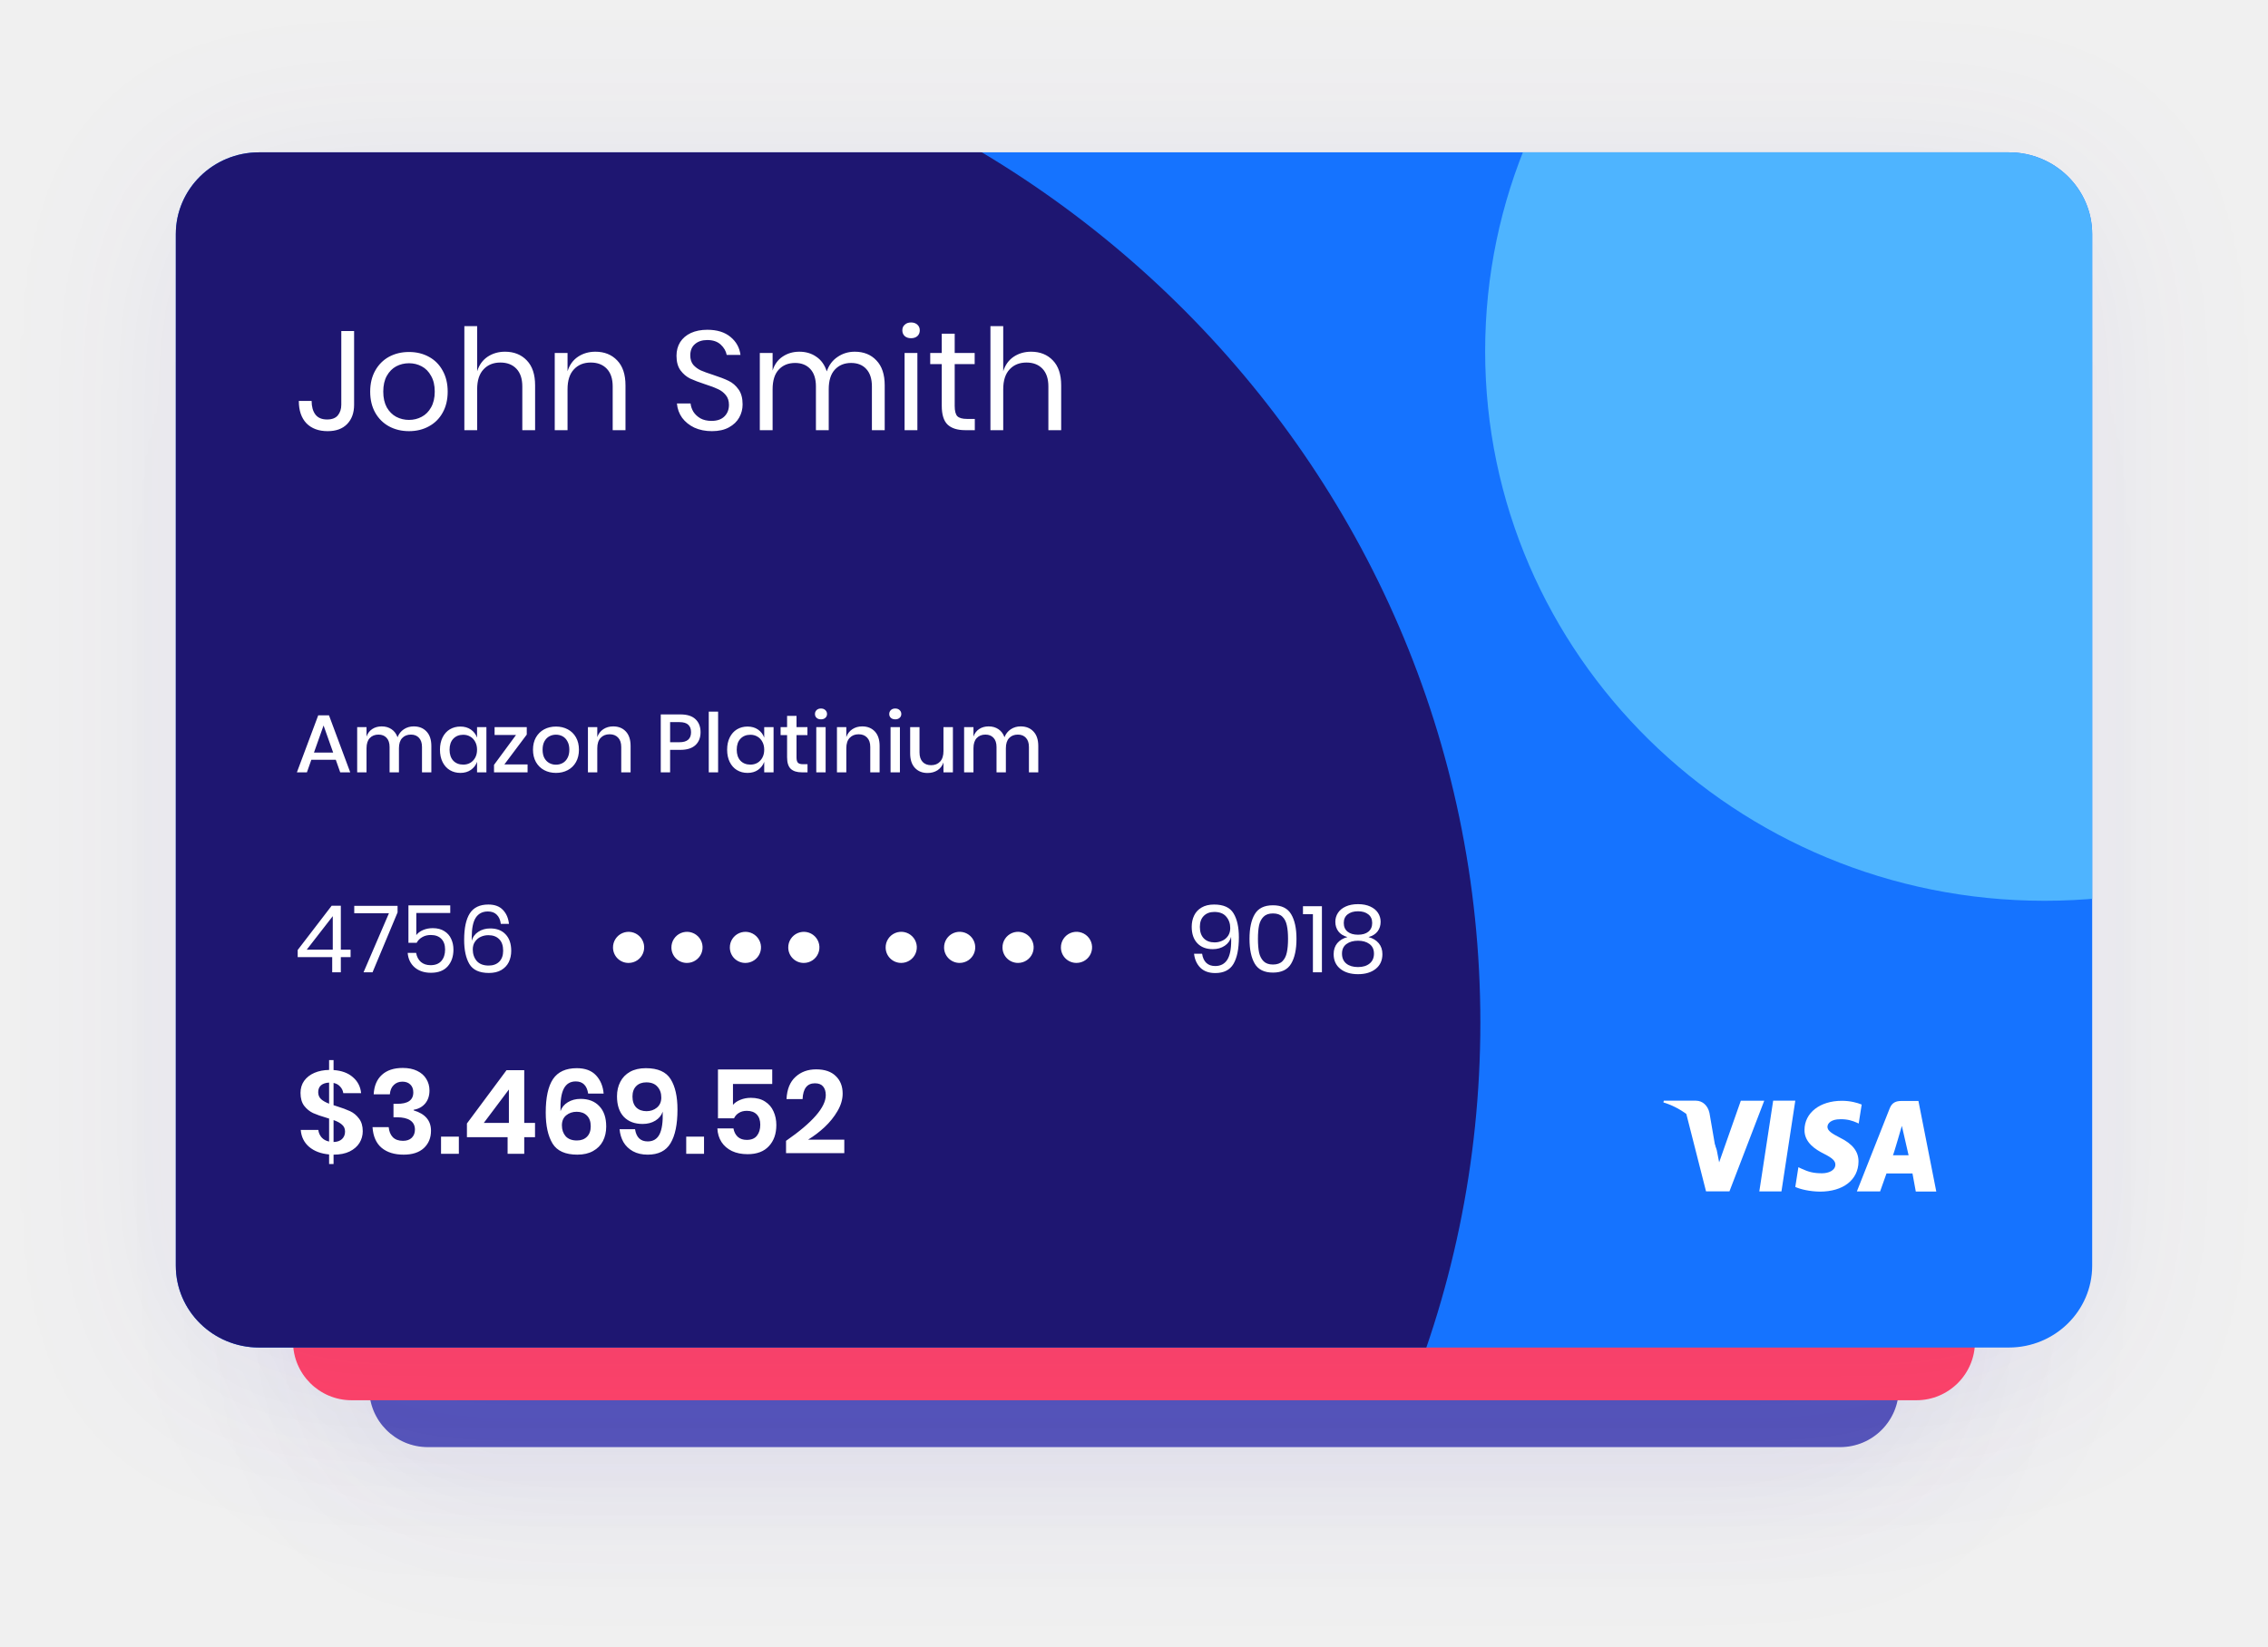
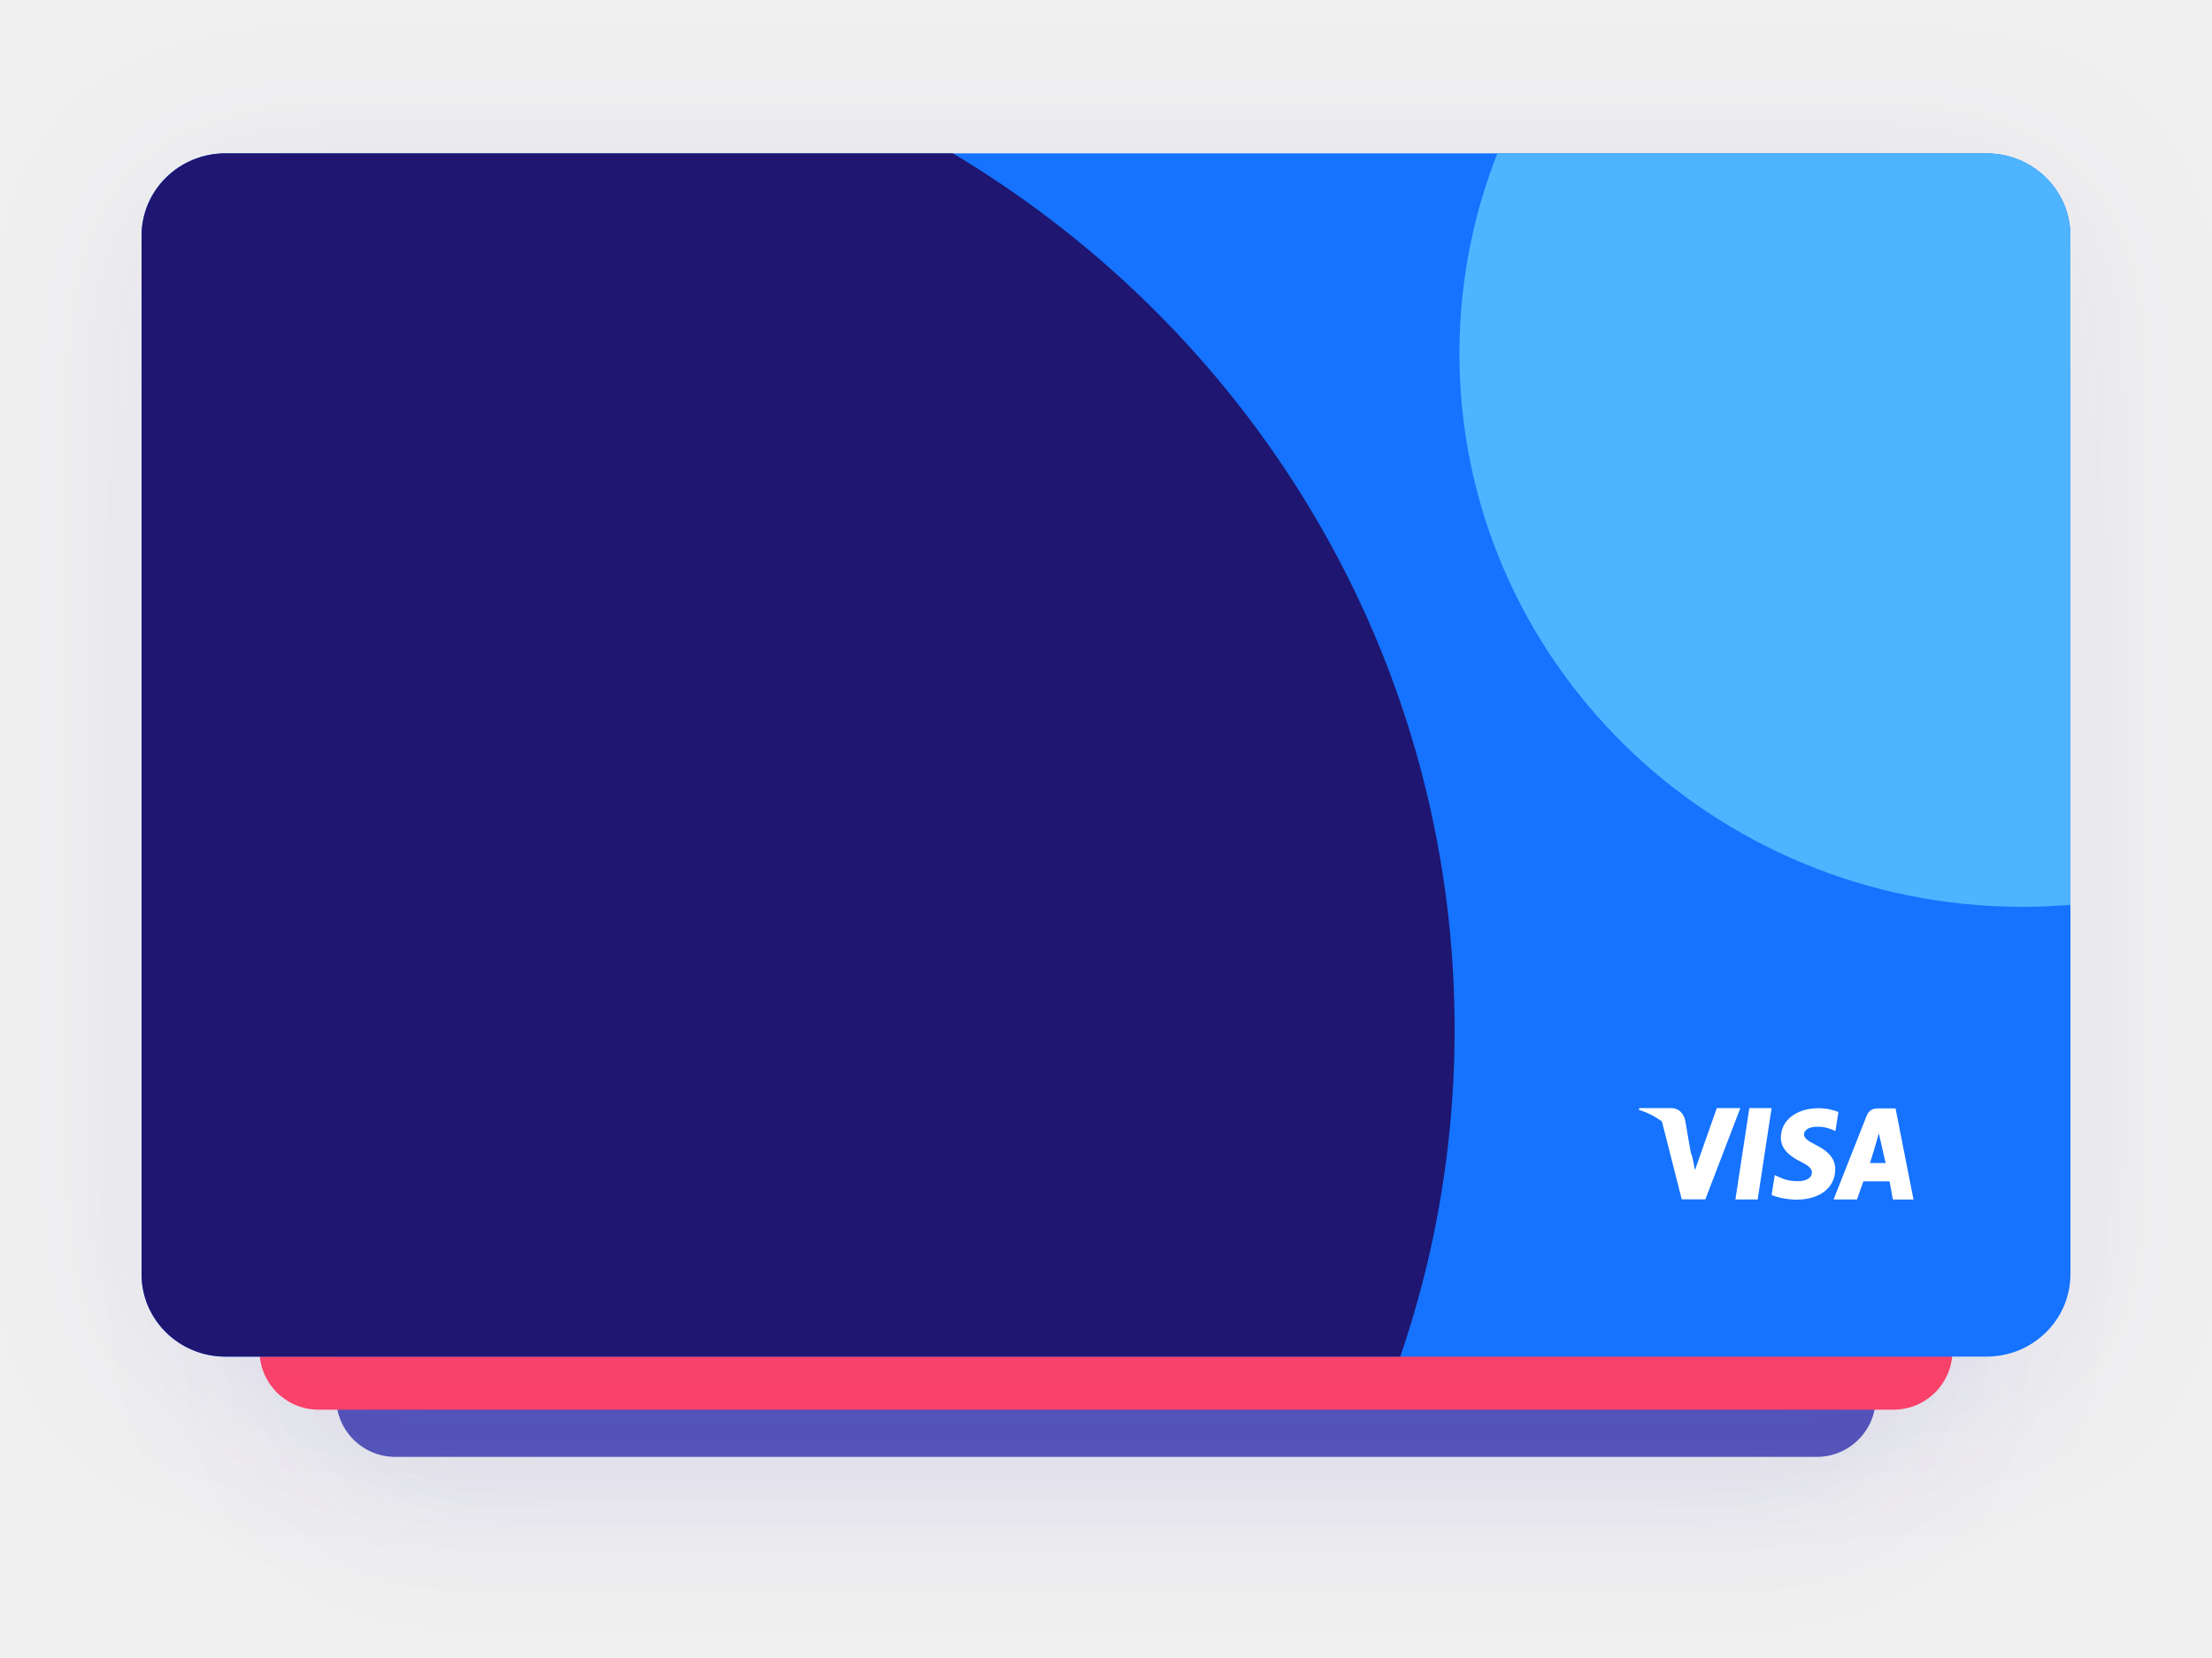
- <svg xmlns="http://www.w3.org/2000/svg" width="387" height="281" viewBox="0 0 387 281" fill="none">
-   <g filter="url(#filter0_d_386_2464)">
-     <rect x="63" y="83" width="261" height="164" rx="10" fill="#5655B9" />
+ <svg xmlns="http://www.w3.org/2000/svg" width="375" height="281" viewBox="0 0 375 281" fill="none">
+   <g filter="url(#filter0_d_386_2519)">
+     <rect x="57" y="83" width="261" height="164" rx="10" fill="#5655B9" />
  </g>
-   <g filter="url(#filter1_d_386_2464)">
-     <rect x="50" y="61" width="287" height="178" rx="10" fill="#FF4267" />
+   <g filter="url(#filter1_d_386_2519)">
+     <rect x="44" y="61" width="287" height="178" rx="10" fill="#FF4267" />
  </g>
-   <g filter="url(#filter2_d_386_2464)">
-     <path d="M342.783 26H44.217C36.365 26 30 32.256 30 39.973V216.027C30 223.744 36.365 230 44.217 230H342.783C350.635 230 357 223.744 357 216.027V39.973C357 32.256 350.635 26 342.783 26Z" fill="#1573FF" />
-     <mask id="mask0_386_2464" style="mask-type:alpha" maskUnits="userSpaceOnUse" x="30" y="26" width="327" height="204">
-       <path d="M342.783 26H44.217C36.365 26 30 32.256 30 39.973V216.027C30 223.744 36.365 230 44.217 230H342.783C350.635 230 357 223.744 357 216.027V39.973C357 32.256 350.635 26 342.783 26Z" fill="#DAEBFF" />
+   <g filter="url(#filter2_d_386_2519)">
+     <path d="M336.783 26H38.217C30.365 26 24 32.256 24 39.973V216.027C24 223.744 30.365 230 38.217 230H336.783C344.635 230 351 223.744 351 216.027V39.973C351 32.256 344.635 26 336.783 26Z" fill="#1573FF" />
+     <mask id="mask0_386_2519" style="mask-type:alpha" maskUnits="userSpaceOnUse" x="24" y="26" width="327" height="204">
+       <path d="M336.783 26H38.217C30.365 26 24 32.256 24 39.973V216.027C24 223.744 30.365 230 38.217 230H336.783C344.635 230 351 223.744 351 216.027V39.973C351 32.256 344.635 26 336.783 26Z" fill="#DAEBFF" />
    </mask>
-     <g mask="url(#mask0_386_2464)">
-       <path d="M75.899 348.172C173.489 348.172 252.601 270.422 252.601 174.513C252.601 78.603 173.489 0.853 75.899 0.853C-21.691 0.853 -100.803 78.603 -100.803 174.513C-100.803 270.422 -21.691 348.172 75.899 348.172Z" fill="#1E1671" />
-       <path d="M348.878 153.749C401.599 153.749 444.338 111.746 444.338 59.933C444.338 8.119 401.599 -33.883 348.878 -33.883C296.157 -33.883 253.418 8.119 253.418 59.933C253.418 111.746 296.157 153.749 348.878 153.749Z" fill="#4EB4FF" />
-       <path fill-rule="evenodd" clip-rule="evenodd" d="M293.346 198.394L297.046 187.87V187.871H301.041L295.104 203.345H291.108L287.72 190.029C290.114 191.321 292.259 193.924 292.943 196.319L293.346 198.394ZM302.564 187.87L300.201 203.36H303.977L306.339 187.87H302.564ZM313.954 194.18C312.635 193.493 311.826 193.03 311.826 192.327C311.842 191.689 312.51 191.035 314.001 191.035C315.228 191.002 316.13 191.306 316.814 191.608L317.157 191.769L317.67 188.528C316.924 188.225 315.742 187.89 314.281 187.89C310.552 187.89 307.926 189.933 307.91 192.855C307.879 195.011 309.79 196.207 311.22 196.925C312.68 197.661 313.178 198.138 313.178 198.793C313.162 199.797 311.996 200.26 310.909 200.26C309.403 200.26 308.594 200.022 307.366 199.462L306.868 199.223L306.34 202.592C307.227 203.007 308.859 203.373 310.552 203.391C314.515 203.391 317.094 201.379 317.126 198.266C317.139 196.557 316.132 195.249 313.954 194.18ZM324.43 187.918H327.352L330.397 203.373H326.901L326.335 200.287H321.901L320.81 203.36H316.846L322.456 189.164C322.846 188.19 323.53 187.918 324.43 187.918ZM323 197.183C323.081 197.175 324.521 192.167 324.521 192.167L325.672 197.183H323Z" fill="white" />
-       <path d="M291.697 189.979C291.426 188.73 290.564 187.888 289.393 187.87H283.897L283.841 188.173C288.128 189.428 291.726 193.291 292.893 196.924L291.697 189.979Z" fill="white" />
+     <g mask="url(#mask0_386_2519)">
+       <path d="M69.899 348.172C167.489 348.172 246.601 270.422 246.601 174.513C246.601 78.603 167.489 0.853 69.899 0.853C-27.691 0.853 -106.803 78.603 -106.803 174.513C-106.803 270.422 -27.691 348.172 69.899 348.172Z" fill="#1E1671" />
+       <path d="M342.878 153.749C395.599 153.749 438.338 111.746 438.338 59.932C438.338 8.119 395.599 -33.884 342.878 -33.884C290.157 -33.884 247.418 8.119 247.418 59.932C247.418 111.746 290.157 153.749 342.878 153.749Z" fill="#4EB4FF" />
+       <path fill-rule="evenodd" clip-rule="evenodd" d="M287.346 198.394L291.046 187.87V187.871H295.042L289.104 203.345H285.109L281.721 190.029C284.114 191.321 286.259 193.924 286.943 196.319L287.346 198.394ZM296.564 187.87L294.202 203.36H297.978L300.339 187.87H296.564ZM307.955 194.18C306.635 193.493 305.826 193.03 305.826 192.327C305.842 191.689 306.51 191.035 308.002 191.035C309.229 191.002 310.131 191.306 310.815 191.608L311.157 191.769L311.671 188.528C310.925 188.225 309.742 187.89 308.281 187.89C304.552 187.89 301.926 189.933 301.91 192.855C301.879 195.011 303.79 196.207 305.22 196.925C306.681 197.661 307.178 198.138 307.178 198.793C307.162 199.797 305.997 200.26 304.91 200.26C303.403 200.26 302.594 200.022 301.366 199.462L300.869 199.223L300.341 202.592C301.228 203.007 302.859 203.373 304.552 203.391C308.516 203.391 311.094 201.379 311.127 198.266C311.14 196.557 310.132 195.249 307.955 194.18ZM318.43 187.918H321.352L324.397 203.373H320.902L320.335 200.287H315.902L314.81 203.36H310.847L316.456 189.164C316.846 188.19 317.53 187.918 318.43 187.918ZM317.001 197.183C317.082 197.175 318.522 192.167 318.522 192.167L319.672 197.183H317.001Z" fill="white" />
+       <path d="M285.697 189.979C285.427 188.73 284.564 187.888 283.393 187.87H277.897L277.841 188.173C282.128 189.428 285.726 193.291 286.893 196.924L285.697 189.979Z" fill="white" />
    </g>
  </g>
-   <path d="M60.422 56.503V69.079C60.422 70.471 60.022 71.575 59.221 72.391C58.438 73.191 57.334 73.591 55.91 73.591C54.373 73.591 53.166 73.143 52.285 72.247C51.422 71.335 50.989 70.063 50.989 68.431H53.173C53.173 69.407 53.389 70.183 53.822 70.759C54.254 71.319 54.917 71.599 55.813 71.599C56.661 71.599 57.278 71.359 57.661 70.879C58.045 70.399 58.237 69.799 58.237 69.079V56.503H60.422ZM69.79 60.079C71.055 60.079 72.183 60.351 73.174 60.895C74.183 61.439 74.966 62.223 75.526 63.247C76.103 64.271 76.391 65.471 76.391 66.847C76.391 68.223 76.103 69.423 75.526 70.447C74.966 71.455 74.183 72.231 73.174 72.775C72.183 73.319 71.055 73.591 69.79 73.591C68.526 73.591 67.391 73.319 66.382 72.775C65.391 72.231 64.606 71.455 64.031 70.447C63.455 69.423 63.166 68.223 63.166 66.847C63.166 65.471 63.455 64.271 64.031 63.247C64.606 62.223 65.391 61.439 66.382 60.895C67.391 60.351 68.526 60.079 69.79 60.079ZM69.79 61.999C69.007 61.999 68.278 62.175 67.606 62.527C66.951 62.879 66.415 63.423 65.999 64.159C65.599 64.879 65.398 65.775 65.398 66.847C65.398 67.903 65.599 68.799 65.999 69.535C66.415 70.255 66.951 70.791 67.606 71.143C68.278 71.495 69.007 71.671 69.79 71.671C70.575 71.671 71.294 71.495 71.951 71.143C72.623 70.791 73.159 70.255 73.558 69.535C73.975 68.799 74.183 67.903 74.183 66.847C74.183 65.775 73.975 64.879 73.558 64.159C73.159 63.423 72.623 62.879 71.951 62.527C71.294 62.175 70.575 61.999 69.79 61.999ZM86.172 60.031C87.708 60.031 88.948 60.527 89.892 61.519C90.836 62.495 91.308 63.911 91.308 65.767V73.423H89.124V65.959C89.124 64.647 88.788 63.639 88.116 62.935C87.444 62.231 86.532 61.879 85.38 61.879C84.18 61.879 83.22 62.271 82.5 63.055C81.78 63.823 81.42 64.951 81.42 66.439V73.423H79.236V55.663H81.42V63.367C81.756 62.295 82.348 61.471 83.196 60.895C84.06 60.319 85.052 60.031 86.172 60.031ZM101.594 60.031C103.13 60.031 104.37 60.527 105.314 61.519C106.258 62.495 106.73 63.911 106.73 65.767V73.423H104.546V65.959C104.546 64.647 104.21 63.639 103.538 62.935C102.866 62.231 101.954 61.879 100.802 61.879C99.602 61.879 98.642 62.271 97.922 63.055C97.202 63.823 96.842 64.951 96.842 66.439V73.423H94.658V60.247H96.842V63.367C97.178 62.295 97.77 61.471 98.618 60.895C99.482 60.319 100.474 60.031 101.594 60.031ZM126.714 69.031C126.714 69.831 126.522 70.575 126.138 71.263C125.754 71.951 125.17 72.511 124.386 72.943C123.602 73.375 122.634 73.591 121.482 73.591C120.362 73.591 119.362 73.391 118.482 72.991C117.618 72.575 116.922 72.015 116.394 71.311C115.882 70.591 115.586 69.775 115.506 68.863H117.834C117.882 69.343 118.042 69.815 118.314 70.279C118.602 70.727 119.002 71.103 119.514 71.407C120.042 71.695 120.674 71.839 121.41 71.839C122.37 71.839 123.106 71.583 123.618 71.071C124.13 70.559 124.386 69.903 124.386 69.103C124.386 68.415 124.202 67.855 123.834 67.423C123.482 66.991 123.042 66.655 122.514 66.415C121.986 66.159 121.266 65.887 120.354 65.599C119.282 65.247 118.418 64.919 117.762 64.615C117.122 64.295 116.57 63.823 116.106 63.199C115.658 62.575 115.434 61.751 115.434 60.727C115.434 59.847 115.642 59.071 116.058 58.399C116.49 57.727 117.098 57.207 117.882 56.839C118.682 56.471 119.618 56.287 120.69 56.287C122.354 56.287 123.674 56.695 124.65 57.511C125.626 58.311 126.194 59.335 126.354 60.583H124.002C123.874 59.911 123.53 59.319 122.97 58.807C122.41 58.295 121.65 58.039 120.69 58.039C119.81 58.039 119.106 58.271 118.578 58.735C118.05 59.183 117.786 59.823 117.786 60.655C117.786 61.311 117.954 61.847 118.29 62.263C118.642 62.663 119.074 62.983 119.586 63.223C120.098 63.447 120.802 63.703 121.698 63.991C122.786 64.343 123.658 64.679 124.314 64.999C124.986 65.319 125.554 65.807 126.018 66.463C126.482 67.103 126.714 67.959 126.714 69.031ZM145.85 60.031C147.386 60.031 148.618 60.527 149.546 61.519C150.49 62.495 150.962 63.911 150.962 65.767V73.423H148.778V65.959C148.778 64.663 148.458 63.671 147.818 62.983C147.194 62.295 146.33 61.951 145.226 61.951C144.074 61.951 143.146 62.335 142.442 63.103C141.754 63.855 141.41 64.967 141.41 66.439V73.423H139.226V65.959C139.226 64.663 138.906 63.671 138.266 62.983C137.626 62.295 136.762 61.951 135.674 61.951C134.506 61.951 133.57 62.335 132.866 63.103C132.178 63.855 131.834 64.967 131.834 66.439V73.423H129.65V60.247H131.834V63.247C132.154 62.207 132.722 61.415 133.538 60.871C134.37 60.311 135.322 60.031 136.394 60.031C137.514 60.031 138.482 60.319 139.298 60.895C140.13 61.455 140.722 62.287 141.074 63.391C141.442 62.319 142.058 61.495 142.922 60.919C143.786 60.327 144.762 60.031 145.85 60.031ZM153.97 56.383C153.97 55.983 154.106 55.663 154.378 55.423C154.65 55.167 155.01 55.039 155.458 55.039C155.906 55.039 156.266 55.167 156.538 55.423C156.81 55.663 156.946 55.983 156.946 56.383C156.946 56.783 156.81 57.111 156.538 57.367C156.266 57.607 155.906 57.727 155.458 57.727C155.01 57.727 154.65 57.607 154.378 57.367C154.106 57.111 153.97 56.783 153.97 56.383ZM156.538 60.247V73.423H154.354V60.247H156.538ZM166.337 71.503V73.423H164.705C163.361 73.423 162.353 73.103 161.681 72.463C161.025 71.823 160.697 70.751 160.697 69.247V62.143H158.729V60.247H160.697V56.959H162.905V60.247H166.313V62.143H162.905V69.295C162.905 70.143 163.057 70.727 163.361 71.047C163.681 71.351 164.225 71.503 164.993 71.503H166.337ZM175.938 60.031C177.474 60.031 178.714 60.527 179.658 61.519C180.602 62.495 181.074 63.911 181.074 65.767V73.423H178.89V65.959C178.89 64.647 178.554 63.639 177.882 62.935C177.21 62.231 176.298 61.879 175.146 61.879C173.946 61.879 172.986 62.271 172.266 63.055C171.546 63.823 171.186 64.951 171.186 66.439V73.423H169.002V55.663H171.186V63.367C171.522 62.295 172.114 61.471 172.962 60.895C173.826 60.319 174.818 60.031 175.938 60.031Z" fill="white" />
-   <path d="M57.297 129.682H53.126L52.37 131.824H50.661L54.301 122.094H56.136L59.761 131.824H58.053L57.297 129.682ZM56.849 128.45L55.212 123.83L53.574 128.45H56.849ZM70.593 123.984C71.507 123.984 72.235 124.274 72.776 124.852C73.327 125.431 73.603 126.257 73.603 127.33V131.824H72.007V127.498C72.007 126.826 71.838 126.308 71.502 125.944C71.166 125.571 70.704 125.384 70.117 125.384C69.491 125.384 68.992 125.585 68.618 125.986C68.254 126.378 68.073 126.957 68.073 127.722V131.824H66.477V127.498C66.477 126.826 66.308 126.308 65.972 125.944C65.636 125.571 65.174 125.384 64.587 125.384C63.961 125.384 63.462 125.585 63.089 125.986C62.724 126.378 62.542 126.957 62.542 127.722V131.824H60.947V124.11H62.542V125.72C62.739 125.16 63.065 124.731 63.523 124.432C63.98 124.134 64.516 123.984 65.132 123.984C65.776 123.984 66.332 124.143 66.799 124.46C67.275 124.778 67.62 125.235 67.835 125.832C68.058 125.254 68.418 124.801 68.912 124.474C69.407 124.148 69.967 123.984 70.593 123.984ZM78.56 124.012C79.26 124.012 79.857 124.185 80.352 124.53C80.847 124.876 81.197 125.333 81.402 125.902V124.11H82.998V131.824H81.402V130.032C81.197 130.602 80.847 131.059 80.352 131.404C79.857 131.75 79.26 131.922 78.56 131.922C77.888 131.922 77.286 131.764 76.754 131.446C76.231 131.129 75.821 130.672 75.522 130.074C75.223 129.477 75.074 128.772 75.074 127.96C75.074 127.158 75.223 126.458 75.522 125.86C75.821 125.263 76.231 124.806 76.754 124.488C77.286 124.171 77.888 124.012 78.56 124.012ZM79.05 125.412C78.341 125.412 77.771 125.641 77.342 126.098C76.922 126.546 76.712 127.167 76.712 127.96C76.712 128.754 76.922 129.379 77.342 129.836C77.771 130.284 78.341 130.508 79.05 130.508C79.498 130.508 79.899 130.406 80.254 130.2C80.609 129.986 80.889 129.687 81.094 129.304C81.299 128.922 81.402 128.474 81.402 127.96C81.402 127.456 81.299 127.013 81.094 126.63C80.889 126.238 80.609 125.94 80.254 125.734C79.899 125.52 79.498 125.412 79.05 125.412ZM86.061 130.48H90.023V131.824H84.297V130.55L88.049 125.454H84.395V124.11H89.883V125.384L86.061 130.48ZM94.867 124.012C95.614 124.012 96.286 124.171 96.883 124.488C97.48 124.806 97.947 125.263 98.283 125.86C98.619 126.458 98.787 127.158 98.787 127.96C98.787 128.772 98.619 129.477 98.283 130.074C97.947 130.672 97.48 131.129 96.883 131.446C96.286 131.764 95.614 131.922 94.867 131.922C94.12 131.922 93.448 131.764 92.851 131.446C92.263 131.129 91.796 130.672 91.451 130.074C91.115 129.468 90.947 128.763 90.947 127.96C90.947 127.158 91.115 126.458 91.451 125.86C91.796 125.263 92.263 124.806 92.851 124.488C93.448 124.171 94.12 124.012 94.867 124.012ZM94.867 125.398C94.456 125.398 94.078 125.492 93.733 125.678C93.388 125.865 93.108 126.154 92.893 126.546C92.688 126.929 92.585 127.4 92.585 127.96C92.585 128.53 92.688 129.006 92.893 129.388C93.108 129.771 93.388 130.056 93.733 130.242C94.078 130.429 94.456 130.522 94.867 130.522C95.278 130.522 95.656 130.429 96.001 130.242C96.346 130.056 96.622 129.771 96.827 129.388C97.042 129.006 97.149 128.53 97.149 127.96C97.149 127.4 97.042 126.929 96.827 126.546C96.622 126.154 96.346 125.865 96.001 125.678C95.656 125.492 95.278 125.398 94.867 125.398ZM104.633 123.984C105.529 123.984 106.248 124.274 106.789 124.852C107.331 125.431 107.601 126.257 107.601 127.33V131.824H106.005V127.498C106.005 126.808 105.828 126.276 105.473 125.902C105.119 125.52 104.633 125.328 104.017 125.328C103.383 125.328 102.874 125.534 102.491 125.944C102.109 126.346 101.917 126.938 101.917 127.722V131.824H100.321V124.11H101.917V125.804C102.123 125.226 102.468 124.778 102.953 124.46C103.439 124.143 103.999 123.984 104.633 123.984ZM114.345 127.988V131.824H112.749V121.94H116.109C117.248 121.94 118.102 122.211 118.671 122.752C119.25 123.294 119.539 124.036 119.539 124.978C119.539 125.912 119.245 126.649 118.657 127.19C118.069 127.722 117.22 127.988 116.109 127.988H114.345ZM115.941 126.686C117.257 126.686 117.915 126.117 117.915 124.978C117.915 124.418 117.757 123.994 117.439 123.704C117.131 123.406 116.632 123.256 115.941 123.256H114.345V126.686H115.941ZM122.535 121.464V131.824H120.939V121.464H122.535ZM127.56 124.012C128.26 124.012 128.857 124.185 129.352 124.53C129.847 124.876 130.197 125.333 130.402 125.902V124.11H131.998V131.824H130.402V130.032C130.197 130.602 129.847 131.059 129.352 131.404C128.857 131.75 128.26 131.922 127.56 131.922C126.888 131.922 126.286 131.764 125.754 131.446C125.231 131.129 124.821 130.672 124.522 130.074C124.223 129.477 124.074 128.772 124.074 127.96C124.074 127.158 124.223 126.458 124.522 125.86C124.821 125.263 125.231 124.806 125.754 124.488C126.286 124.171 126.888 124.012 127.56 124.012ZM128.05 125.412C127.341 125.412 126.771 125.641 126.342 126.098C125.922 126.546 125.712 127.167 125.712 127.96C125.712 128.754 125.922 129.379 126.342 129.836C126.771 130.284 127.341 130.508 128.05 130.508C128.498 130.508 128.899 130.406 129.254 130.2C129.609 129.986 129.889 129.687 130.094 129.304C130.299 128.922 130.402 128.474 130.402 127.96C130.402 127.456 130.299 127.013 130.094 126.63C129.889 126.238 129.609 125.94 129.254 125.734C128.899 125.52 128.498 125.412 128.05 125.412ZM137.791 130.438V131.824H136.811C135.99 131.824 135.365 131.628 134.935 131.236C134.515 130.835 134.305 130.172 134.305 129.248V125.468H133.199V124.11H134.305V122.192H135.915V124.11H137.777V125.468H135.915V129.276C135.915 129.715 135.995 130.018 136.153 130.186C136.321 130.354 136.611 130.438 137.021 130.438H137.791ZM139.062 121.87C139.062 121.6 139.156 121.376 139.342 121.198C139.529 121.021 139.776 120.932 140.084 120.932C140.392 120.932 140.64 121.021 140.826 121.198C141.022 121.376 141.12 121.6 141.12 121.87C141.12 122.141 141.022 122.36 140.826 122.528C140.64 122.696 140.392 122.78 140.084 122.78C139.776 122.78 139.529 122.696 139.342 122.528C139.156 122.36 139.062 122.141 139.062 121.87ZM140.882 124.11V131.824H139.286V124.11H140.882ZM147.126 123.984C148.022 123.984 148.74 124.274 149.282 124.852C149.823 125.431 150.094 126.257 150.094 127.33V131.824H148.498V127.498C148.498 126.808 148.32 126.276 147.966 125.902C147.611 125.52 147.126 125.328 146.51 125.328C145.875 125.328 145.366 125.534 144.984 125.944C144.601 126.346 144.41 126.938 144.41 127.722V131.824H142.814V124.11H144.41V125.804C144.615 125.226 144.96 124.778 145.446 124.46C145.931 124.143 146.491 123.984 147.126 123.984ZM151.736 121.87C151.736 121.6 151.829 121.376 152.016 121.198C152.203 121.021 152.45 120.932 152.758 120.932C153.066 120.932 153.313 121.021 153.5 121.198C153.696 121.376 153.794 121.6 153.794 121.87C153.794 122.141 153.696 122.36 153.5 122.528C153.313 122.696 153.066 122.78 152.758 122.78C152.45 122.78 152.203 122.696 152.016 122.528C151.829 122.36 151.736 122.141 151.736 121.87ZM153.556 124.11V131.824H151.96V124.11H153.556ZM162.599 124.11V131.824H160.989V130.144C160.793 130.714 160.453 131.157 159.967 131.474C159.482 131.782 158.917 131.936 158.273 131.936C157.377 131.936 156.659 131.647 156.117 131.068C155.576 130.49 155.305 129.664 155.305 128.59V124.11H156.901V128.422C156.901 129.122 157.079 129.664 157.433 130.046C157.788 130.42 158.273 130.606 158.889 130.606C159.524 130.606 160.033 130.401 160.415 129.99C160.798 129.58 160.989 128.982 160.989 128.198V124.11H162.599ZM174.157 123.984C175.072 123.984 175.8 124.274 176.341 124.852C176.892 125.431 177.167 126.257 177.167 127.33V131.824H175.571V127.498C175.571 126.826 175.403 126.308 175.067 125.944C174.731 125.571 174.269 125.384 173.681 125.384C173.056 125.384 172.556 125.585 172.183 125.986C171.819 126.378 171.637 126.957 171.637 127.722V131.824H170.041V127.498C170.041 126.826 169.873 126.308 169.537 125.944C169.201 125.571 168.739 125.384 168.151 125.384C167.526 125.384 167.026 125.585 166.653 125.986C166.289 126.378 166.107 126.957 166.107 127.722V131.824H164.511V124.11H166.107V125.72C166.303 125.16 166.63 124.731 167.087 124.432C167.544 124.134 168.081 123.984 168.697 123.984C169.341 123.984 169.896 124.143 170.363 124.46C170.839 124.778 171.184 125.235 171.399 125.832C171.623 125.254 171.982 124.801 172.477 124.474C172.972 124.148 173.532 123.984 174.157 123.984Z" fill="white" />
-   <path d="M50.797 163.365V162.149L56.59 154.597H58.157V162.101H59.822V163.365H58.157V165.957H56.685V163.365H50.797ZM56.782 156.373L52.334 162.101H56.782V156.373ZM67.839 155.733L63.567 165.957H62.031L66.367 155.877H60.447V154.613H67.839V155.733ZM76.829 155.829H71.037V159.605C71.304 159.242 71.688 158.954 72.189 158.741C72.691 158.527 73.24 158.421 73.837 158.421C74.637 158.421 75.299 158.591 75.821 158.933C76.355 159.263 76.744 159.706 76.989 160.261C77.245 160.805 77.373 161.413 77.373 162.085C77.373 163.247 77.048 164.197 76.397 164.933C75.746 165.669 74.792 166.037 73.533 166.037C72.403 166.037 71.48 165.733 70.765 165.125C70.05 164.506 69.65 163.679 69.565 162.645H71.005C71.123 163.306 71.394 163.823 71.821 164.197C72.258 164.559 72.808 164.741 73.469 164.741C74.29 164.741 74.909 164.495 75.325 164.005C75.741 163.514 75.949 162.869 75.949 162.069C75.949 161.29 75.736 160.682 75.309 160.245C74.882 159.807 74.28 159.589 73.501 159.589C72.947 159.589 72.461 159.711 72.045 159.957C71.629 160.191 71.314 160.511 71.101 160.917H69.693V154.533H76.829V155.829ZM85.457 157.685C85.371 157.013 85.142 156.495 84.769 156.133C84.406 155.759 83.899 155.573 83.249 155.573C82.342 155.573 81.654 155.925 81.184 156.629C80.726 157.333 80.496 158.447 80.496 159.973L80.513 160.565C80.672 159.925 81.04 159.418 81.617 159.045C82.192 158.661 82.87 158.469 83.648 158.469C84.769 158.469 85.643 158.805 86.272 159.477C86.912 160.149 87.233 161.087 87.233 162.293C87.233 162.997 87.094 163.637 86.817 164.213C86.539 164.778 86.112 165.231 85.537 165.573C84.971 165.903 84.267 166.069 83.424 166.069C81.814 166.069 80.704 165.562 80.097 164.549C79.499 163.535 79.201 162.159 79.201 160.421C79.201 158.415 79.52 156.911 80.16 155.909C80.811 154.895 81.867 154.389 83.329 154.389C84.406 154.389 85.233 154.693 85.808 155.301C86.395 155.909 86.742 156.703 86.849 157.685H85.457ZM80.672 162.053C80.672 162.831 80.897 163.487 81.344 164.021C81.803 164.543 82.486 164.805 83.392 164.805C84.139 164.805 84.737 164.586 85.184 164.149C85.632 163.701 85.856 163.077 85.856 162.277C85.856 161.413 85.632 160.757 85.184 160.309C84.737 159.85 84.118 159.621 83.329 159.621C82.88 159.621 82.454 159.711 82.049 159.893C81.643 160.074 81.312 160.351 81.056 160.725C80.8 161.087 80.672 161.53 80.672 162.053Z" fill="white" />
-   <path d="M205.123 162.789C205.219 163.461 205.453 163.978 205.827 164.341C206.2 164.703 206.712 164.885 207.363 164.885C208.259 164.885 208.936 164.538 209.395 163.845C209.853 163.151 210.083 162.053 210.083 160.549C210.083 160.261 210.077 160.042 210.067 159.893C209.917 160.533 209.555 161.045 208.979 161.429C208.403 161.813 207.725 162.005 206.947 162.005C205.827 162.005 204.947 161.669 204.307 160.997C203.667 160.325 203.347 159.386 203.347 158.181C203.347 157.477 203.485 156.837 203.763 156.261C204.04 155.685 204.461 155.231 205.027 154.901C205.603 154.559 206.312 154.389 207.155 154.389C208.776 154.389 209.885 154.89 210.483 155.893C211.091 156.885 211.395 158.25 211.395 159.989C211.395 161.973 211.085 163.487 210.467 164.533C209.848 165.567 208.813 166.085 207.363 166.085C206.285 166.085 205.437 165.781 204.819 165.173C204.211 164.554 203.853 163.759 203.747 162.789H205.123ZM209.923 158.405C209.923 157.637 209.693 156.986 209.235 156.453C208.787 155.919 208.109 155.653 207.203 155.653C206.456 155.653 205.859 155.877 205.411 156.325C204.963 156.773 204.739 157.397 204.739 158.197C204.739 159.05 204.963 159.706 205.411 160.165C205.859 160.623 206.472 160.853 207.251 160.853C207.699 160.853 208.125 160.762 208.531 160.581C208.947 160.399 209.283 160.122 209.539 159.749C209.795 159.375 209.923 158.927 209.923 158.405ZM213.209 160.245C213.209 162.058 213.508 163.471 214.105 164.485C214.702 165.498 215.737 166.005 217.209 166.005C218.681 166.005 219.716 165.498 220.313 164.485C220.921 163.471 221.225 162.058 221.225 160.245C221.225 158.453 220.921 157.05 220.313 156.037C219.716 155.023 218.681 154.517 217.209 154.517C215.737 154.517 214.702 155.023 214.105 156.037C213.508 157.039 213.209 158.442 213.209 160.245ZM219.785 160.245C219.785 161.173 219.716 161.951 219.577 162.581C219.449 163.199 219.198 163.695 218.825 164.069C218.452 164.442 217.913 164.629 217.209 164.629C216.516 164.629 215.982 164.442 215.609 164.069C215.236 163.695 214.98 163.199 214.841 162.581C214.713 161.951 214.649 161.173 214.649 160.245C214.649 159.327 214.713 158.559 214.841 157.941C214.98 157.322 215.236 156.831 215.609 156.469C215.982 156.095 216.516 155.909 217.209 155.909C217.913 155.909 218.452 156.095 218.825 156.469C219.198 156.831 219.449 157.322 219.577 157.941C219.716 158.559 219.785 159.327 219.785 160.245ZM222.333 156.037V154.677H225.565V165.957H224.029V156.037H222.333ZM227.855 157.333C227.855 156.778 228.004 156.271 228.303 155.813C228.602 155.354 229.044 154.991 229.631 154.725C230.218 154.458 230.916 154.325 231.727 154.325C232.538 154.325 233.231 154.458 233.807 154.725C234.394 154.991 234.836 155.354 235.135 155.813C235.434 156.271 235.583 156.778 235.583 157.333C235.583 157.962 235.412 158.506 235.071 158.965C234.73 159.423 234.212 159.749 233.519 159.941C234.266 160.143 234.847 160.495 235.263 160.997C235.679 161.498 235.887 162.117 235.887 162.853C235.887 163.919 235.508 164.757 234.751 165.365C233.994 165.973 232.986 166.277 231.727 166.277C230.468 166.277 229.46 165.973 228.703 165.365C227.946 164.757 227.567 163.919 227.567 162.853C227.567 162.117 227.77 161.498 228.175 160.997C228.591 160.495 229.172 160.143 229.919 159.941C229.226 159.749 228.708 159.423 228.367 158.965C228.026 158.506 227.855 157.962 227.855 157.333ZM229.295 157.541C229.295 158.181 229.514 158.677 229.951 159.029C230.388 159.37 230.98 159.541 231.727 159.541C232.474 159.541 233.06 159.37 233.487 159.029C233.924 158.677 234.143 158.181 234.143 157.541C234.143 156.901 233.924 156.41 233.487 156.069C233.05 155.717 232.463 155.541 231.727 155.541C230.991 155.541 230.399 155.717 229.951 156.069C229.514 156.41 229.295 156.901 229.295 157.541ZM228.991 162.773C228.991 163.498 229.236 164.063 229.727 164.469C230.218 164.863 230.884 165.061 231.727 165.061C232.559 165.061 233.22 164.858 233.711 164.453C234.202 164.047 234.447 163.487 234.447 162.773C234.447 162.047 234.191 161.498 233.679 161.125C233.167 160.751 232.516 160.565 231.727 160.565C230.927 160.565 230.271 160.751 229.759 161.125C229.247 161.498 228.991 162.047 228.991 162.773Z" fill="white" />
-   <path d="M134.504 161.744C134.496 161.217 134.644 160.7 134.932 160.258C135.219 159.816 135.631 159.469 136.116 159.262C136.602 159.054 137.138 158.996 137.656 159.093C138.175 159.191 138.653 159.441 139.029 159.81C139.405 160.18 139.662 160.653 139.768 161.169C139.874 161.685 139.824 162.221 139.624 162.709C139.424 163.196 139.083 163.614 138.645 163.907C138.206 164.201 137.69 164.357 137.163 164.357C136.463 164.363 135.79 164.091 135.291 163.6C134.793 163.11 134.509 162.442 134.504 161.744ZM124.537 161.744C124.529 161.217 124.678 160.7 124.965 160.258C125.252 159.816 125.665 159.469 126.15 159.262C126.635 159.054 127.171 158.996 127.69 159.093C128.208 159.191 128.686 159.441 129.062 159.81C129.438 160.18 129.696 160.653 129.802 161.169C129.908 161.685 129.857 162.221 129.657 162.709C129.457 163.196 129.117 163.614 128.678 163.907C128.24 164.201 127.724 164.357 127.196 164.357C126.85 164.36 126.506 164.295 126.185 164.165C125.864 164.035 125.571 163.843 125.324 163.601C125.078 163.358 124.881 163.069 124.746 162.75C124.611 162.432 124.54 162.09 124.537 161.744H124.537ZM114.567 161.744C114.558 161.217 114.707 160.7 114.994 160.258C115.282 159.816 115.694 159.469 116.179 159.262C116.664 159.054 117.2 158.996 117.719 159.093C118.238 159.191 118.715 159.441 119.091 159.81C119.468 160.18 119.725 160.653 119.831 161.169C119.937 161.685 119.887 162.221 119.687 162.709C119.487 163.196 119.146 163.614 118.707 163.907C118.269 164.201 117.753 164.357 117.226 164.357C116.526 164.363 115.853 164.091 115.354 163.6C114.855 163.11 114.572 162.442 114.567 161.744ZM104.6 161.744C104.592 161.217 104.741 160.7 105.028 160.258C105.315 159.816 105.728 159.469 106.213 159.262C106.698 159.054 107.234 158.996 107.753 159.093C108.271 159.191 108.749 159.441 109.125 159.81C109.501 160.18 109.759 160.653 109.865 161.169C109.97 161.685 109.92 162.221 109.72 162.709C109.52 163.196 109.179 163.614 108.741 163.907C108.303 164.201 107.787 164.357 107.259 164.357C106.913 164.36 106.569 164.295 106.248 164.165C105.927 164.035 105.634 163.843 105.387 163.601C105.14 163.358 104.944 163.069 104.809 162.75C104.673 162.432 104.603 162.09 104.6 161.744H104.6Z" fill="white" />
-   <path d="M181.03 161.74C181.022 161.213 181.171 160.696 181.458 160.254C181.745 159.812 182.158 159.465 182.643 159.258C183.128 159.051 183.664 158.992 184.182 159.09C184.701 159.188 185.179 159.437 185.555 159.807C185.931 160.176 186.188 160.649 186.294 161.166C186.4 161.682 186.35 162.218 186.15 162.705C185.95 163.193 185.609 163.61 185.171 163.904C184.733 164.197 184.217 164.354 183.689 164.354C182.989 164.359 182.316 164.087 181.817 163.597C181.319 163.107 181.035 162.439 181.03 161.74ZM171.06 161.74C171.051 161.213 171.2 160.696 171.487 160.254C171.775 159.812 172.187 159.465 172.672 159.258C173.157 159.051 173.693 158.992 174.212 159.09C174.731 159.188 175.208 159.437 175.584 159.807C175.961 160.176 176.218 160.649 176.324 161.166C176.43 161.682 176.38 162.218 176.18 162.705C175.98 163.193 175.639 163.61 175.2 163.904C174.762 164.197 174.246 164.354 173.719 164.354C173.019 164.359 172.346 164.087 171.847 163.597C171.348 163.107 171.065 162.439 171.06 161.74ZM161.093 161.74C161.085 161.213 161.234 160.696 161.521 160.254C161.808 159.812 162.22 159.465 162.706 159.258C163.191 159.051 163.727 158.992 164.245 159.09C164.764 159.188 165.242 159.437 165.618 159.807C165.994 160.176 166.251 160.649 166.357 161.166C166.463 161.682 166.413 162.218 166.213 162.705C166.013 163.193 165.672 163.61 165.234 163.904C164.795 164.197 164.28 164.354 163.752 164.354C163.052 164.359 162.379 164.087 161.88 163.597C161.382 163.107 161.098 162.439 161.093 161.74ZM151.122 161.74C151.114 161.213 151.263 160.696 151.55 160.254C151.837 159.812 152.25 159.465 152.735 159.258C153.22 159.051 153.756 158.992 154.275 159.09C154.793 159.188 155.271 159.437 155.647 159.807C156.023 160.176 156.281 160.649 156.387 161.166C156.493 161.682 156.442 162.218 156.242 162.705C156.042 163.193 155.701 163.61 155.263 163.904C154.825 164.197 154.309 164.354 153.781 164.354C153.082 164.359 152.408 164.087 151.91 163.597C151.411 163.107 151.128 162.439 151.122 161.74Z" fill="white" />
-   <path d="M57.417 188.801C58.364 189.095 59.138 189.381 59.737 189.661C60.337 189.941 60.844 190.361 61.258 190.921C61.684 191.468 61.898 192.188 61.898 193.081C61.898 193.801 61.711 194.468 61.337 195.081C60.964 195.681 60.404 196.168 59.657 196.541C58.911 196.901 58.004 197.081 56.938 197.081H56.917V198.681H56.157V197.041C54.771 196.921 53.638 196.495 52.758 195.761C51.891 195.015 51.411 194.048 51.318 192.861H54.318C54.371 193.341 54.557 193.768 54.877 194.141C55.197 194.501 55.624 194.735 56.157 194.841V190.921L55.758 190.801C54.797 190.521 54.017 190.248 53.417 189.981C52.831 189.701 52.324 189.288 51.898 188.741C51.484 188.181 51.278 187.448 51.278 186.541C51.278 185.755 51.484 185.068 51.898 184.481C52.324 183.895 52.904 183.441 53.638 183.121C54.384 182.801 55.224 182.635 56.157 182.621V180.941H56.917V182.641C58.304 182.735 59.404 183.141 60.218 183.861C61.044 184.568 61.511 185.475 61.617 186.581H58.578C58.511 186.141 58.331 185.768 58.038 185.461C57.758 185.141 57.384 184.935 56.917 184.841V188.641L57.417 188.801ZM54.297 186.421C54.297 186.901 54.458 187.295 54.778 187.601C55.097 187.895 55.557 188.155 56.157 188.381V184.781C55.571 184.808 55.111 184.961 54.778 185.241C54.458 185.521 54.297 185.915 54.297 186.421ZM56.917 194.921C57.531 194.908 58.011 194.741 58.358 194.421C58.704 194.088 58.877 193.661 58.877 193.141C58.877 192.648 58.704 192.255 58.358 191.961C58.024 191.655 57.544 191.395 56.917 191.181V194.921ZM68.723 182.281C69.683 182.281 70.503 182.448 71.183 182.781C71.876 183.115 72.397 183.575 72.743 184.161C73.103 184.748 73.283 185.401 73.283 186.121C73.283 187.028 73.037 187.775 72.543 188.361C72.05 188.935 71.397 189.288 70.583 189.421V189.521C72.556 190.108 73.543 191.268 73.543 193.001C73.543 194.215 73.136 195.201 72.323 195.961C71.51 196.708 70.363 197.081 68.883 197.081C67.31 197.081 66.056 196.695 65.123 195.921C64.19 195.135 63.67 193.955 63.563 192.381H66.323C66.39 193.101 66.623 193.675 67.023 194.101C67.436 194.515 68.016 194.721 68.763 194.721C69.403 194.721 69.903 194.548 70.263 194.201C70.623 193.841 70.803 193.375 70.803 192.801C70.803 192.121 70.543 191.601 70.023 191.241C69.503 190.881 68.737 190.701 67.723 190.701H67.143V188.401H67.723C69.59 188.428 70.523 187.781 70.523 186.461C70.523 185.888 70.356 185.441 70.023 185.121C69.69 184.788 69.237 184.621 68.663 184.621C68.063 184.621 67.57 184.815 67.183 185.201C66.796 185.575 66.576 186.101 66.523 186.781H63.763C63.843 185.341 64.31 184.235 65.163 183.461C66.016 182.675 67.203 182.281 68.723 182.281ZM78.296 194.001V196.941H75.256V194.001H78.296ZM79.674 194.101V191.761L86.434 182.661H89.454V191.661H91.294V194.101H89.454V196.941H86.615V194.101H79.674ZM86.835 185.961L82.555 191.661H86.835V185.961ZM100.361 186.661C100.148 185.275 99.441 184.581 98.241 184.581C97.308 184.581 96.628 184.995 96.201 185.821C95.775 186.635 95.588 187.915 95.641 189.661C95.855 189.021 96.268 188.515 96.881 188.141C97.508 187.755 98.235 187.561 99.061 187.561C100.421 187.561 101.488 187.975 102.261 188.801C103.048 189.615 103.441 190.775 103.441 192.281C103.441 193.215 103.255 194.041 102.881 194.761C102.508 195.481 101.948 196.048 101.201 196.461C100.468 196.875 99.575 197.081 98.521 197.081C96.468 197.081 95.055 196.448 94.281 195.181C93.508 193.901 93.121 192.141 93.121 189.901C93.121 187.328 93.535 185.421 94.361 184.181C95.201 182.941 96.555 182.321 98.421 182.321C99.848 182.321 100.941 182.728 101.701 183.541C102.461 184.355 102.895 185.395 103.001 186.661H100.361ZM95.881 192.081C95.881 192.828 96.095 193.448 96.521 193.941C96.961 194.421 97.601 194.661 98.441 194.661C99.161 194.661 99.735 194.448 100.161 194.021C100.588 193.595 100.801 193.001 100.801 192.241C100.801 191.441 100.581 190.828 100.141 190.401C99.715 189.975 99.135 189.761 98.401 189.761C97.708 189.761 97.115 189.961 96.621 190.361C96.128 190.761 95.881 191.335 95.881 192.081ZM108.361 192.741C108.575 194.128 109.295 194.821 110.521 194.821C111.455 194.821 112.128 194.415 112.541 193.601C112.955 192.775 113.135 191.488 113.081 189.741C112.868 190.381 112.448 190.895 111.821 191.281C111.208 191.655 110.488 191.841 109.661 191.841C108.301 191.841 107.228 191.435 106.441 190.621C105.668 189.795 105.281 188.628 105.281 187.121C105.281 186.201 105.468 185.381 105.841 184.661C106.215 183.928 106.768 183.355 107.501 182.941C108.248 182.528 109.148 182.321 110.201 182.321C112.255 182.321 113.668 182.948 114.441 184.201C115.215 185.441 115.601 187.168 115.601 189.381C115.601 191.901 115.208 193.815 114.421 195.121C113.648 196.428 112.348 197.081 110.521 197.081C109.548 197.081 108.708 196.888 108.001 196.501C107.308 196.115 106.768 195.595 106.381 194.941C106.008 194.275 105.788 193.541 105.721 192.741H108.361ZM112.841 187.321C112.841 186.575 112.621 185.961 112.181 185.481C111.755 184.988 111.121 184.741 110.281 184.741C109.561 184.741 108.988 184.955 108.561 185.381C108.135 185.808 107.921 186.401 107.921 187.161C107.921 187.961 108.135 188.581 108.561 189.021C109.001 189.448 109.588 189.661 110.321 189.661C111.001 189.661 111.588 189.461 112.081 189.061C112.588 188.648 112.841 188.068 112.841 187.321ZM120.132 194.001V196.941H117.092V194.001H120.132ZM131.77 185.021H125.07V188.581C125.377 188.221 125.797 187.935 126.33 187.721C126.877 187.495 127.477 187.381 128.13 187.381C129.104 187.381 129.91 187.595 130.55 188.021C131.204 188.435 131.684 188.995 131.99 189.701C132.31 190.395 132.47 191.168 132.47 192.021C132.47 193.528 132.044 194.735 131.19 195.641C130.35 196.548 129.144 197.001 127.57 197.001C126.544 197.001 125.65 196.821 124.89 196.461C124.13 196.088 123.537 195.575 123.11 194.921C122.684 194.255 122.45 193.481 122.41 192.601H125.15C125.257 193.201 125.504 193.681 125.89 194.041C126.277 194.388 126.79 194.561 127.43 194.561C128.204 194.561 128.777 194.328 129.15 193.861C129.537 193.381 129.73 192.748 129.73 191.961C129.73 191.215 129.53 190.635 129.13 190.221C128.73 189.808 128.164 189.601 127.43 189.601C126.897 189.601 126.444 189.721 126.07 189.961C125.697 190.188 125.424 190.495 125.25 190.881H122.51V182.541H131.77V185.021ZM134.127 194.721C138.647 191.588 140.907 188.988 140.907 186.921C140.907 186.295 140.753 185.801 140.447 185.441C140.153 185.081 139.687 184.901 139.047 184.901C137.727 184.901 137.027 185.801 136.947 187.601H134.207C134.287 185.935 134.793 184.675 135.727 183.821C136.66 182.955 137.84 182.521 139.267 182.521C140.72 182.521 141.833 182.901 142.607 183.661C143.393 184.408 143.787 185.408 143.787 186.661C143.787 187.648 143.493 188.641 142.907 189.641C142.333 190.628 141.6 191.541 140.707 192.381C139.813 193.208 138.873 193.921 137.887 194.521H144.067V196.821H134.127V194.721Z" fill="white" />
  <defs>
-     <filter id="filter0_d_386_2464" x="33" y="57" width="321" height="224" filterUnits="userSpaceOnUse" color-interpolation-filters="sRGB">
+     <filter id="filter0_d_386_2519" x="27" y="57" width="321" height="224" filterUnits="userSpaceOnUse" color-interpolation-filters="sRGB">
      <feFlood flood-opacity="0" result="BackgroundImageFix" />
      <feColorMatrix in="SourceAlpha" type="matrix" values="0 0 0 0 0 0 0 0 0 0 0 0 0 0 0 0 0 0 127 0" result="hardAlpha" />
      <feOffset dy="4" />
      <feGaussianBlur stdDeviation="15" />
      <feColorMatrix type="matrix" values="0 0 0 0 0.212 0 0 0 0 0.161 0 0 0 0 0.718 0 0 0 0.07 0" />
-       <feBlend mode="normal" in2="BackgroundImageFix" result="effect1_dropShadow_386_2464" />
-       <feBlend mode="normal" in="SourceGraphic" in2="effect1_dropShadow_386_2464" result="shape" />
+       <feBlend mode="normal" in2="BackgroundImageFix" result="effect1_dropShadow_386_2519" />
+       <feBlend mode="normal" in="SourceGraphic" in2="effect1_dropShadow_386_2519" result="shape" />
    </filter>
-     <filter id="filter1_d_386_2464" x="20" y="35" width="347" height="238" filterUnits="userSpaceOnUse" color-interpolation-filters="sRGB">
+     <filter id="filter1_d_386_2519" x="14" y="35" width="347" height="238" filterUnits="userSpaceOnUse" color-interpolation-filters="sRGB">
      <feFlood flood-opacity="0" result="BackgroundImageFix" />
      <feColorMatrix in="SourceAlpha" type="matrix" values="0 0 0 0 0 0 0 0 0 0 0 0 0 0 0 0 0 0 127 0" result="hardAlpha" />
      <feOffset dy="4" />
      <feGaussianBlur stdDeviation="15" />
      <feColorMatrix type="matrix" values="0 0 0 0 0.212 0 0 0 0 0.161 0 0 0 0 0.718 0 0 0 0.07 0" />
-       <feBlend mode="normal" in2="BackgroundImageFix" result="effect1_dropShadow_386_2464" />
-       <feBlend mode="normal" in="SourceGraphic" in2="effect1_dropShadow_386_2464" result="shape" />
+       <feBlend mode="normal" in2="BackgroundImageFix" result="effect1_dropShadow_386_2519" />
+       <feBlend mode="normal" in="SourceGraphic" in2="effect1_dropShadow_386_2519" result="shape" />
    </filter>
-     <filter id="filter2_d_386_2464" x="0" y="0" width="387" height="264" filterUnits="userSpaceOnUse" color-interpolation-filters="sRGB">
+     <filter id="filter2_d_386_2519" x="-6" y="0" width="387" height="264" filterUnits="userSpaceOnUse" color-interpolation-filters="sRGB">
      <feFlood flood-opacity="0" result="BackgroundImageFix" />
      <feColorMatrix in="SourceAlpha" type="matrix" values="0 0 0 0 0 0 0 0 0 0 0 0 0 0 0 0 0 0 127 0" result="hardAlpha" />
      <feOffset dy="4" />
      <feGaussianBlur stdDeviation="15" />
      <feColorMatrix type="matrix" values="0 0 0 0 0.212 0 0 0 0 0.161 0 0 0 0 0.718 0 0 0 0.07 0" />
-       <feBlend mode="normal" in2="BackgroundImageFix" result="effect1_dropShadow_386_2464" />
-       <feBlend mode="normal" in="SourceGraphic" in2="effect1_dropShadow_386_2464" result="shape" />
+       <feBlend mode="normal" in2="BackgroundImageFix" result="effect1_dropShadow_386_2519" />
+       <feBlend mode="normal" in="SourceGraphic" in2="effect1_dropShadow_386_2519" result="shape" />
    </filter>
  </defs>
</svg>
